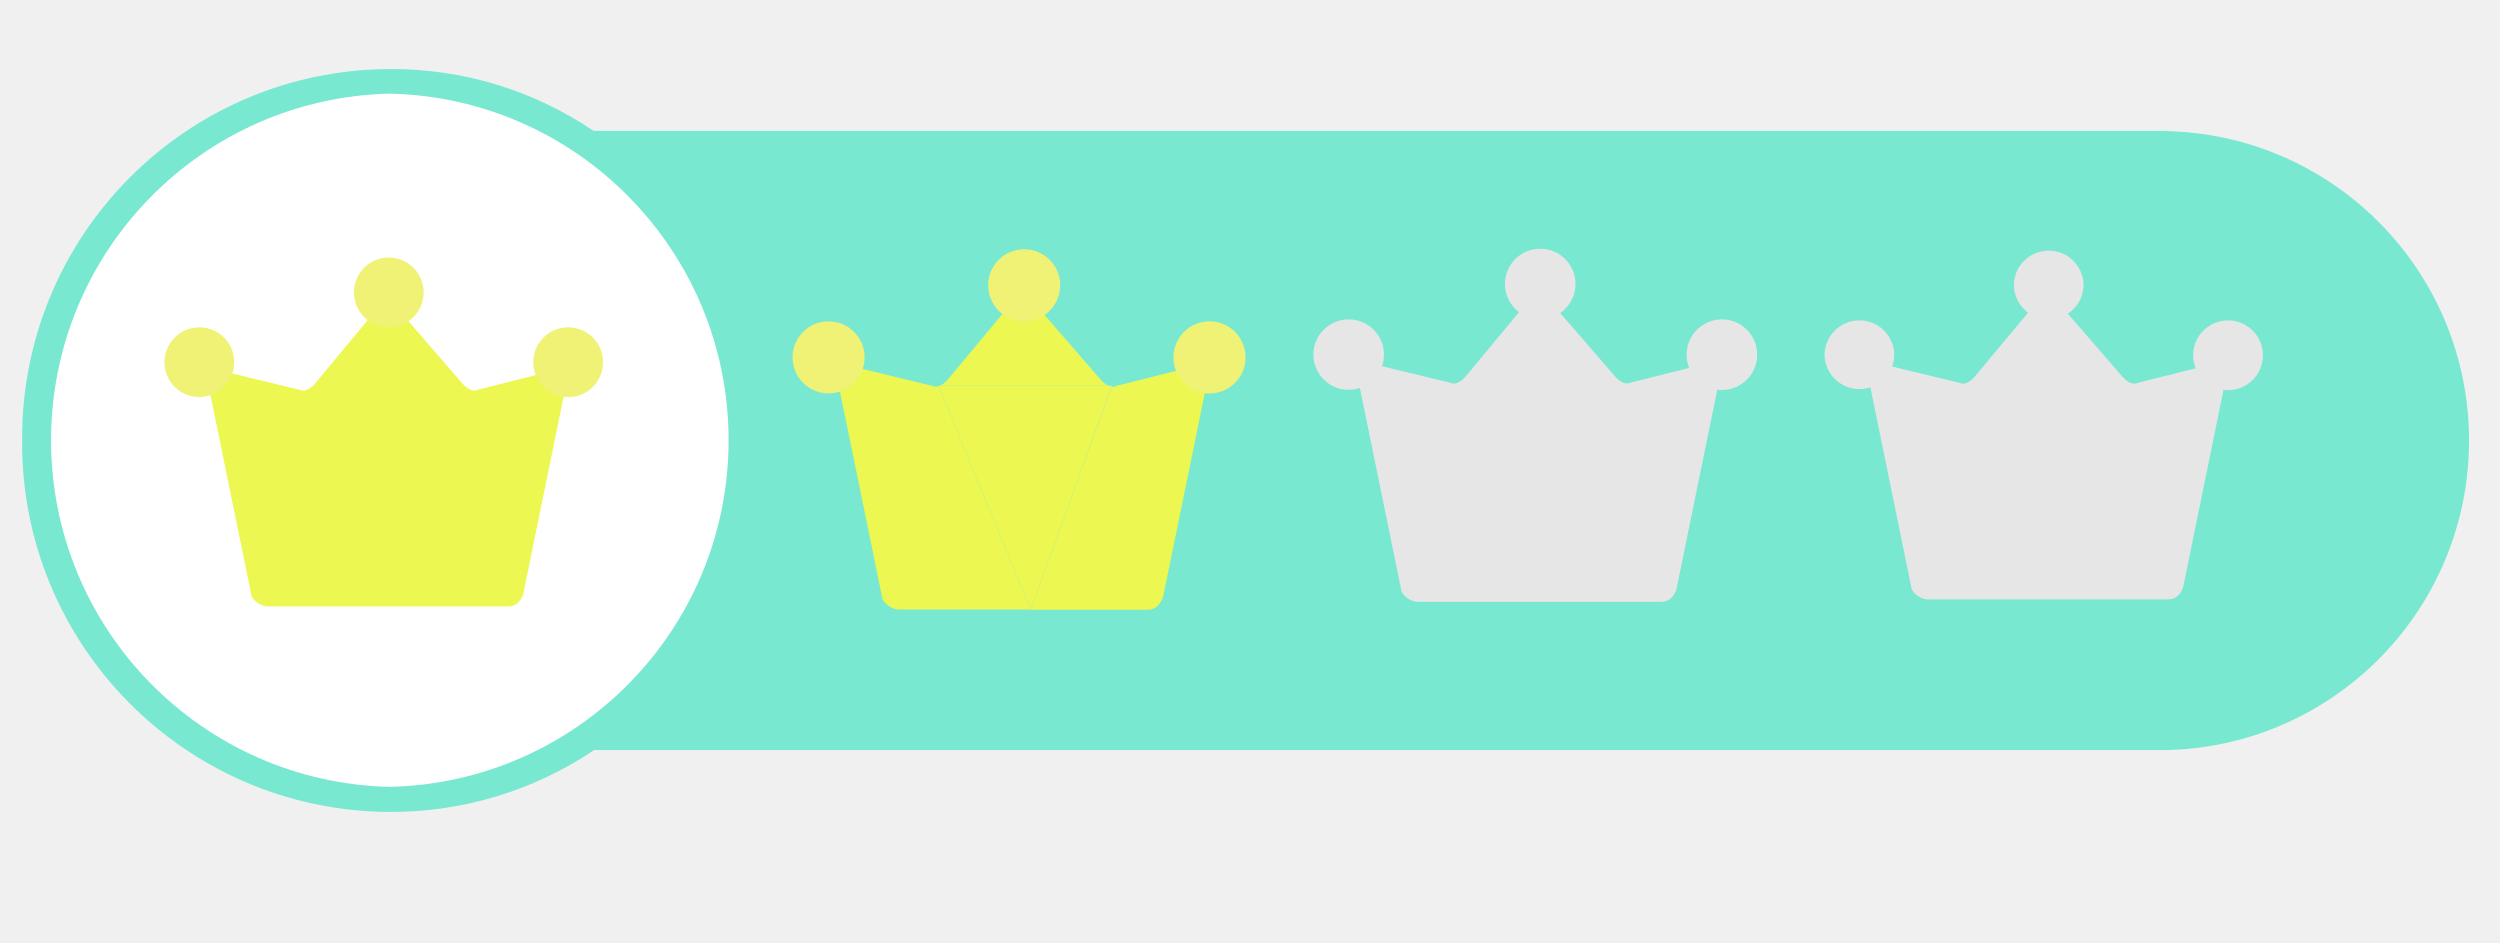
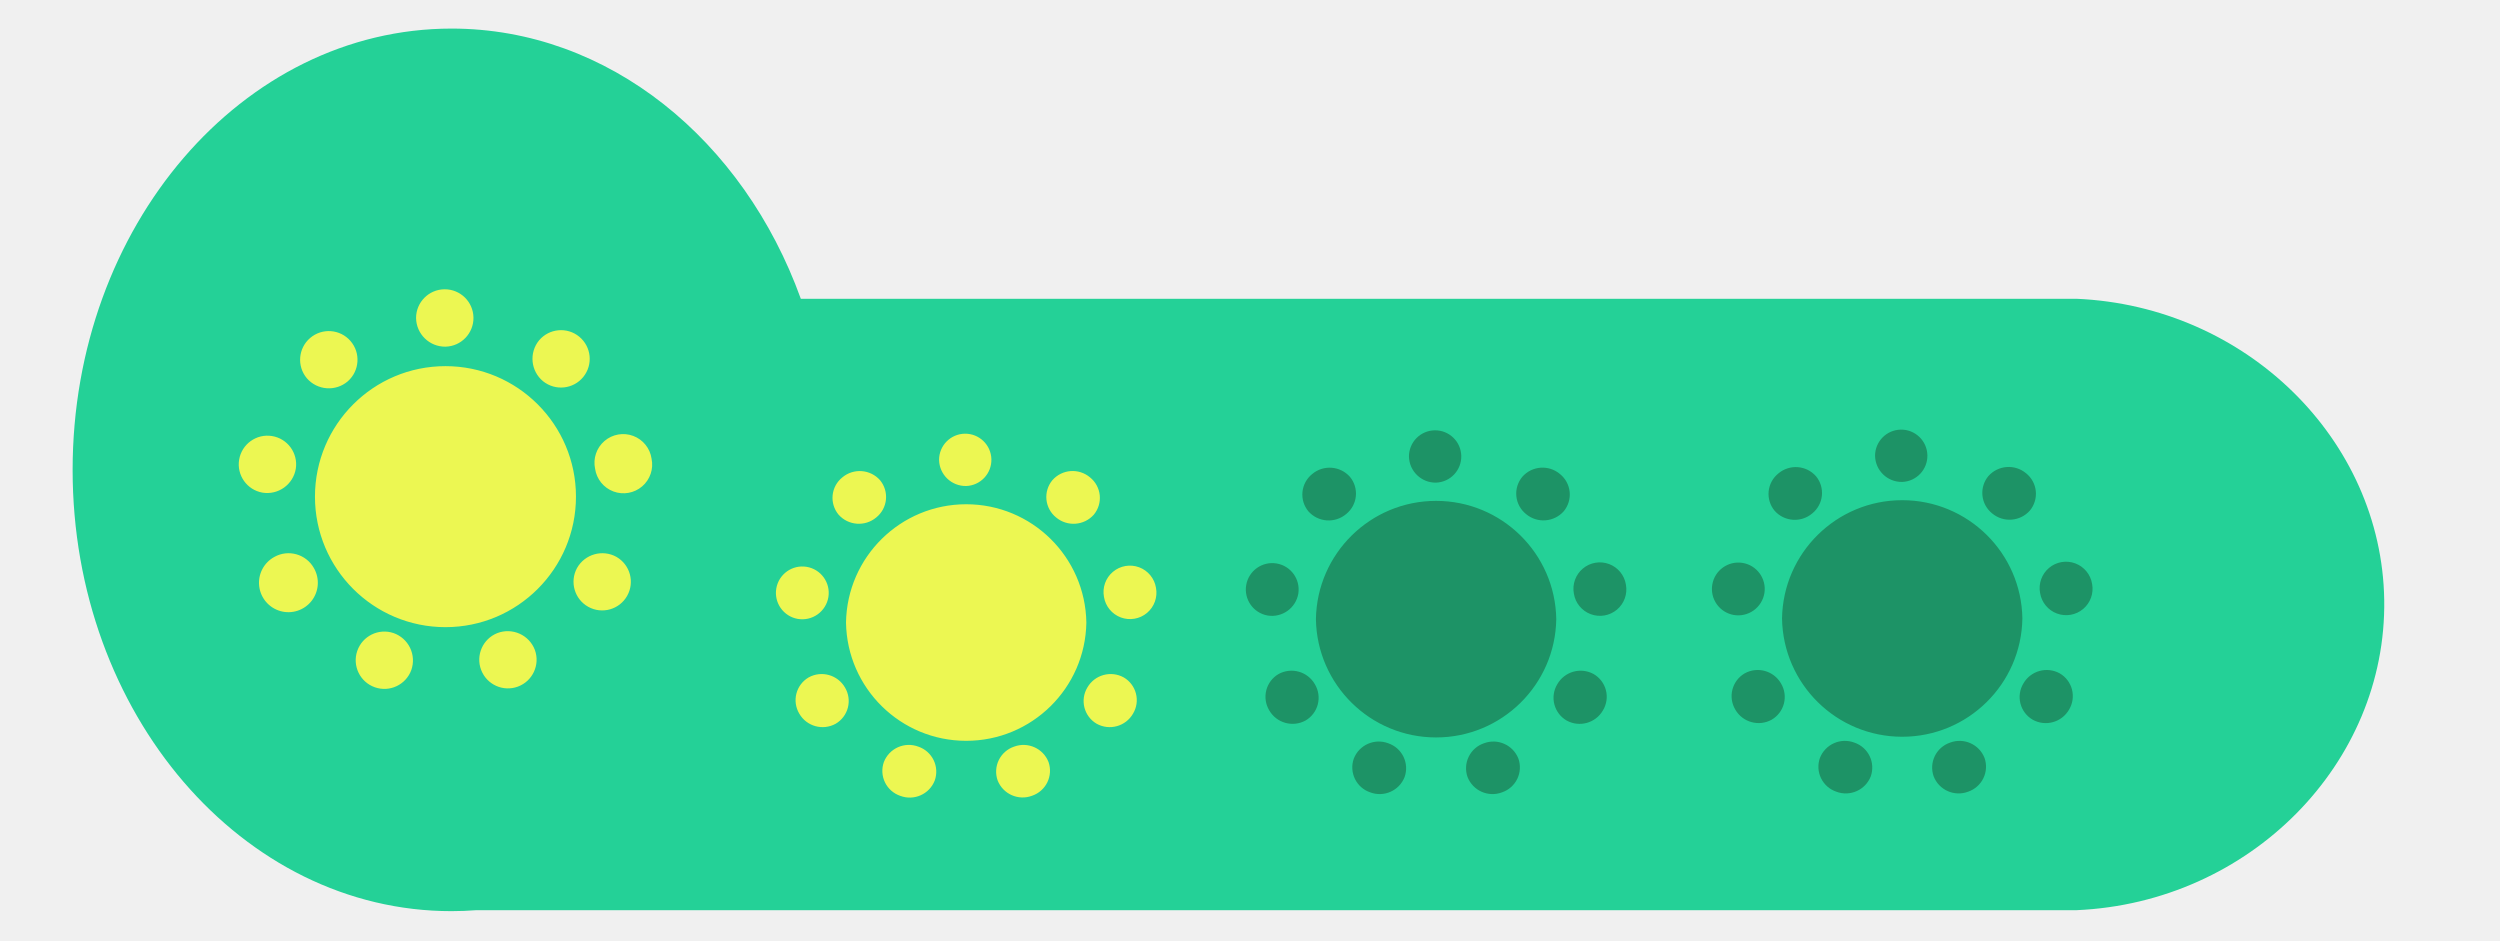
- <svg xmlns="http://www.w3.org/2000/svg" t="1717696599880" class="icon" viewBox="0 0 2717 1024" version="1.1" p-id="7701" width="530.664" height="200">
-   <path d="M352.777 278.336a46.542 46.542 0 0 1 3.578-35.711l8.928 4.923a37.319 37.319 0 0 0-4.431 16.969 34.431 34.431 0 0 0 1.477 10.963z m16.116-36.105l-8.042-6.335a56.422 56.422 0 0 1 6.761-6.761l6.565 7.91a31.739 31.739 0 0 0-5.284 5.284z" fill="#FFFFFF" p-id="7702" />
-   <path d="M2355.056 142.22h-1710.058a390.589 390.589 0 0 0-221.192-67.188A401.027 401.027 0 0 0 24.059 477.438v1.247a400.961 400.961 0 0 0 398.368 403.718h1.214a393.871 393.871 0 0 0 222.012-67.221h1709.402a336.432 336.432 0 0 0 0-672.667z" fill="#79E8D0" p-id="7703" />
-   <path d="M2031.72 415.895l45.952 224.671a22.188 22.188 0 0 0 16.214 10.831h262.581c8.14 0 13.523-5.416 16.247-13.523l45.952-224.704c2.691-5.416-2.691-13.523-10.831-16.247h-8.107L2323.841 415.895c-5.383 2.691-10.799 0-16.214-5.416l-70.405-81.236a16.411 16.411 0 0 0-21.63-2.691l-2.724 2.691-67.68 81.236c-5.416 5.416-10.831 8.107-16.214 5.416l-78.512-18.971a15.394 15.394 0 0 0-18.939 10.831z" fill="#E6E6E6" p-id="7704" />
-   <path d="M2226.555 272.428a37.877 37.877 0 0 0-37.91 37.877 37.91 37.91 0 0 0 75.787 0A37.877 37.877 0 0 0 2226.555 272.428zM2421.423 348.215a37.91 37.91 0 1 0 37.91 37.877 37.877 37.877 0 0 0-37.91-37.877zM2020.823 348.182a37.91 37.91 0 0 0-37.91 37.91 37.91 37.91 0 0 0 75.787 0 37.91 37.91 0 0 0-37.877-37.91zM1476.69 415.633l46.575 227.494a22.549 22.549 0 0 0 16.411 10.963h265.863c8.238 0 13.72-5.481 16.411-13.72l46.608-227.494c2.724-5.481-2.757-13.687-10.963-16.411h-8.238l-76.739 19.201c-5.481 2.724-10.963 0-16.411-5.481l-71.225-82.286a16.575 16.575 0 0 0-21.926-2.724l-2.724 2.724L1591.897 410.283c-5.481 5.481-10.963 8.206-16.411 5.481l-79.496-19.201a15.591 15.591 0 0 0-19.168 10.963z" fill="#E6E6E6" p-id="7705" />
-   <path d="M1673.953 270.327a38.37 38.37 0 0 0-38.402 38.37 38.37 38.37 0 0 0 76.739 0A38.402 38.402 0 0 0 1673.953 270.327zM1871.349 347.099a38.37 38.37 0 1 0 38.37 38.37 38.37 38.37 0 0 0-38.37-38.37zM1465.727 347.099a38.37 38.37 0 0 0-38.37 38.37 38.37 38.37 0 0 0 76.739 0 38.37 38.37 0 0 0-38.37-38.37z" fill="#E6E6E6" p-id="7706" />
-   <path d="M1197.008 413.565l-72.735-83.927a16.936 16.936 0 0 0-22.385-2.823l-2.79 2.823-69.912 83.927a26.455 26.455 0 0 1-7.779 5.645h183.38a26.455 26.455 0 0 1-7.779-5.645zM1300.498 399.583h-8.37l-78.348 19.694a9.847 9.847 0 0 1-5.777 0.985l-87.866 242.395H1247.259c8.403 0 13.982-5.613 16.772-13.982l47.56-232.187c2.921-5.711-2.691-14.081-11.094-16.904zM1012.381 419.178l-81.105-19.694a15.952 15.952 0 0 0-19.694 11.193v8.403l47.56 232.187a22.976 22.976 0 0 0 16.772 11.193h144.124l-99.912-242.887a9.847 9.847 0 0 1-7.746-0.394z" fill="#ECF752" p-id="7707" />
-   <path d="M1208.332 419.243h-3.545a12.768 12.768 0 0 0 3.282 0.919z" fill="#E6E6E6" p-id="7708" />
-   <path d="M1020.028 419.243l0.197 0.427a8.534 8.534 0 0 0 1.182-0.427z" fill="#ECF752" p-id="7709" />
-   <path d="M1204.787 419.243h-183.38a8.534 8.534 0 0 1-1.182 0.427l99.912 242.887L1207.872 420.129a12.768 12.768 0 0 1-3.085-0.886z" fill="#ECF752" p-id="7710" />
-   <path d="M1113.113 270.885a39.19 39.19 0 0 0-39.19 39.157 39.157 39.157 0 1 0 78.315 0 39.157 39.157 0 0 0-39.125-39.157zM1314.513 349.233a39.19 39.19 0 1 0 39.157 39.157 39.19 39.19 0 0 0-39.157-39.157zM900.488 349.233a39.157 39.157 0 0 0-39.157 39.157 39.157 39.157 0 1 0 78.315 0 39.157 39.157 0 0 0-39.157-39.157z" fill="#EFF275" p-id="7711" />
-   <path d="M423.674 101.75a376.804 376.804 0 0 1 0 753.41 376.804 376.804 0 0 1 0-753.41" fill="#FFFFFF" p-id="7712" />
-   <path d="M227.526 423.412l45.952 224.802a22.221 22.221 0 0 0 16.411 10.831h262.581c8.107 0 13.523-5.416 16.247-13.556l45.952-224.769c2.724-5.416-2.691-13.556-10.831-16.411h-8.107L520.009 423.412c-5.416 2.724-10.831 0-16.411-5.416L433.259 336.793a16.411 16.411 0 0 0-21.663-2.724l-2.724 2.724L341.355 418.029c-5.416 5.416-10.831 8.14-16.411 5.416l-78.446-18.939a15.394 15.394 0 0 0-18.971 10.831z" fill="#ECF752" p-id="7713" />
-   <path d="M422.526 279.878a37.91 37.91 0 0 0-37.91 37.91 37.91 37.91 0 1 0 75.82 0 37.943 37.943 0 0 0-37.91-37.91zM617.525 355.732a37.943 37.943 0 1 0 37.91 37.91 37.91 37.91 0 0 0-37.91-37.91zM216.629 355.732a37.91 37.91 0 0 0-37.91 37.91 37.91 37.91 0 1 0 75.82 0A37.91 37.91 0 0 0 216.629 355.732z" fill="#EFF275" p-id="7714" />
+ <svg xmlns="http://www.w3.org/2000/svg" t="1717696461389" class="icon" viewBox="0 0 2722 1024" version="1.1" p-id="4113" width="531.641" height="200">
+   <path d="M632.065 554.111a142.122 142.122 0 0 0-284.211 0 142.122 142.122 0 0 0 284.211 0zM489.976 390.917a31.247 31.247 0 1 0-32.035-31.247 31.641 31.641 0 0 0 32.035 31.247zM383.631 428.499a31.247 31.247 0 1 0-44.606-3.282 31.707 31.707 0 0 0 44.606 3.282zM327.045 523.652a31.247 31.247 0 1 0-36.302 26.258 31.641 31.641 0 0 0 36.302-26.258zM596.288 428.499a31.247 31.247 0 1 0-4.464-44.475 31.674 31.674 0 0 0 4.464 44.475zM714.384 512.788a31.247 31.247 0 1 0-61.51 10.864 31.247 31.247 0 1 0 61.51-10.864zM676.146 619.757a31.608 31.608 0 0 0-43.063 12.112 31.247 31.247 0 1 0 43.063-12.112zM303.642 619.757a32.035 32.035 0 1 0 43.063 12.112 31.608 31.608 0 0 0-43.063-12.112zM546.529 702.404a31.247 31.247 0 1 0 40.766 18.381 31.608 31.608 0 0 0-40.766-18.381zM433.259 702.404a31.247 31.247 0 1 0 19.694 40.372 31.608 31.608 0 0 0-19.694-40.372z" fill="#187F58" p-id="4114" />
+   <path d="M1187.752 685.697a130.864 130.864 0 0 0-261.695 0 130.864 130.864 0 0 0 261.695 0zM906.889 657.962a28.753 28.753 0 1 0-33.446 23.764 28.851 28.851 0 0 0 33.446-23.764zM959.011 571.278a28.588 28.588 0 0 0 4.103-40.536 29.311 29.311 0 0 0-41.061-3.053 28.556 28.556 0 0 0-4.103 40.536 29.311 29.311 0 0 0 41.061 3.053zM1056.888 537.044a28.457 28.457 0 1 0-29.54-28.457 28.982 28.982 0 0 0 29.54 28.457zM1154.831 571.278a29.311 29.311 0 0 0 41.061-3.053 28.588 28.588 0 0 0-4.103-40.536 29.54 29.54 0 0 0-41.061 3.053 28.588 28.588 0 0 0 4.103 40.536zM1263.671 648.083a28.753 28.753 0 1 0-56.652 9.847 28.753 28.753 0 1 0 56.652-9.847zM1228.485 745.5a29.278 29.278 0 0 0-39.65 11.028 28.621 28.621 0 0 0 10.175 39.387 29.278 29.278 0 0 0 39.617-11.028 28.621 28.621 0 0 0-10.142-39.387zM885.324 745.5a28.687 28.687 0 0 0-10.175 39.387 29.343 29.343 0 0 0 39.683 11.028 28.687 28.687 0 0 0 10.175-39.387 29.311 29.311 0 0 0-39.683-11.028zM1109.011 820.861a28.753 28.753 0 0 0-17.888 36.696 29.245 29.245 0 0 0 37.582 16.74 28.72 28.72 0 0 0 17.856-36.696 29.212 29.212 0 0 0-37.549-16.74zM1004.832 820.861a29.212 29.212 0 0 0-37.549 16.74 28.687 28.687 0 0 0 17.856 36.696 29.179 29.179 0 0 0 37.549-16.74 28.72 28.72 0 0 0-17.856-36.696z" fill="#187F58" p-id="4115" />
+   <path d="M2595.941 653.17c-2.691-174.288-150.163-319.889-335.119-327.865H871.933c-62.363-172.844-209.244-294.189-380.348-294.189-227.822 0.131-412.515 215.218-412.515 480.523s184.693 480.425 412.515 480.425c9.092 0 18.118-0.394 27.046-1.05H2260.822c188.829-8.206 337.843-159.813 335.119-337.843z" fill="#24D197" p-id="4116" />
+   <path d="M2201.971 673.389a130.864 130.864 0 0 0-261.695 0 130.864 130.864 0 0 0 261.695 0zM1921.108 645.654a28.753 28.753 0 1 0-33.446 23.928 28.884 28.884 0 0 0 33.446-23.928zM1973.23 558.969a28.621 28.621 0 0 0 4.103-40.372 29.343 29.343 0 0 0-41.094-3.053 28.556 28.556 0 0 0-4.07 40.536 29.343 29.343 0 0 0 41.061 2.888zM2071.107 524.735a28.49 28.49 0 1 0-29.54-28.457 28.982 28.982 0 0 0 29.54 28.457zM2169.017 558.969a29.54 29.54 0 0 0 41.094-3.053A28.588 28.588 0 0 0 2206.008 515.315a29.54 29.54 0 0 0-41.061 3.053 28.621 28.621 0 0 0 4.07 40.602zM2277.89 635.774a28.753 28.753 0 1 0-56.652 9.847 28.753 28.753 0 1 0 56.652-9.847zM1899.543 733.192a28.687 28.687 0 0 0-10.175 39.387 29.311 29.311 0 0 0 39.683 10.996 28.621 28.621 0 0 0 10.142-39.387 29.278 29.278 0 0 0-39.65-10.996zM2123.229 808.552a28.72 28.72 0 0 0-17.888 36.696 29.212 29.212 0 0 0 37.582 16.74 28.753 28.753 0 0 0 17.856-36.696 29.212 29.212 0 0 0-37.549-16.74zM2242.704 733.192a29.311 29.311 0 0 0-39.683 11.028 28.588 28.588 0 0 0 10.142 39.387 29.245 29.245 0 0 0 39.65-10.996 28.621 28.621 0 0 0-10.109-39.42zM2019.05 808.552a29.212 29.212 0 0 0-37.549 16.74 28.687 28.687 0 0 0 17.856 36.696 29.179 29.179 0 0 0 37.549-16.74 28.72 28.72 0 0 0-17.856-36.696z" fill="#1D9366" p-id="4117" />
+   <path d="M627.109 540.753a142.089 142.089 0 0 0-284.178 0 142.089 142.089 0 1 0 284.178 0zM485.02 377.46a31.247 31.247 0 1 0-32.002-31.247 31.641 31.641 0 0 0 32.002 31.247zM378.707 415.14a31.247 31.247 0 1 0-44.606-3.282 31.674 31.674 0 0 0 44.606 3.282zM322.088 510.293a31.247 31.247 0 1 0-36.302 26.094 31.641 31.641 0 0 0 36.302-26.094zM591.332 415.14a31.247 31.247 0 1 0-4.431-44.507 31.674 31.674 0 0 0 4.431 44.507zM709.428 499.429a31.247 31.247 0 1 0-61.51 10.864 31.247 31.247 0 1 0 61.51-10.864zM671.321 606.398a31.641 31.641 0 0 0-43.063 12.079 31.214 31.214 0 1 0 43.03-12.079zM298.686 606.398a32.035 32.035 0 1 0 43.063 12.079A31.641 31.641 0 0 0 298.686 606.398zM541.573 689.275a31.214 31.214 0 1 0 40.799 18.381A31.608 31.608 0 0 0 541.573 689.275zM428.434 689.275a31.214 31.214 0 1 0 19.398 40.273 31.543 31.543 0 0 0-19.398-40.273z" fill="#ECF752" p-id="4118" />
+   <path d="M1694.468 674.144a130.864 130.864 0 0 0-261.695 0 130.864 130.864 0 0 0 261.695 0zM1413.604 646.376a28.753 28.753 0 1 0-33.446 23.796 29.146 29.146 0 0 0 33.446-23.796zM1465.727 559.691a28.588 28.588 0 0 0 4.07-40.536 29.54 29.54 0 0 0-41.061-3.053A28.654 28.654 0 0 0 1424.502 556.672a29.54 29.54 0 0 0 41.225 3.02zM1563.604 525.49a28.49 28.49 0 1 0-29.54-28.457 29.015 29.015 0 0 0 29.54 28.457zM1661.514 559.691a29.54 29.54 0 0 0 41.094-3.02 28.588 28.588 0 0 0-4.103-40.536 29.311 29.311 0 0 0-41.061 3.053 28.556 28.556 0 0 0 4.07 40.503zM1770.288 636.496a28.753 28.753 0 1 0-56.652 9.847 28.753 28.753 0 1 0 56.652-9.847zM1735.168 733.914a29.311 29.311 0 0 0-39.65 11.16 28.621 28.621 0 0 0 10.142 39.387 29.311 29.311 0 0 0 39.65-11.028 28.588 28.588 0 0 0-10.142-39.518zM1615.726 809.274a28.72 28.72 0 0 0-17.888 36.696 29.212 29.212 0 0 0 37.549 16.74 28.687 28.687 0 0 0 17.856-36.696 29.212 29.212 0 0 0-37.516-16.74zM1511.514 809.274a29.179 29.179 0 0 0-37.516 16.74 28.687 28.687 0 0 0 17.856 36.696 29.179 29.179 0 0 0 37.516-16.74 28.72 28.72 0 0 0-17.856-36.696zM1392.04 733.914a28.654 28.654 0 0 0-10.175 39.387 29.343 29.343 0 0 0 39.683 11.16 28.654 28.654 0 0 0 10.142-39.387 29.311 29.311 0 0 0-39.65-11.16z" fill="#1D9366" p-id="4119" />
+   <path d="M1182.829 677.82a130.864 130.864 0 0 0-261.695 0 130.864 130.864 0 0 0 261.695 0zM901.966 650.052a28.753 28.753 0 1 0-33.446 23.796 28.851 28.851 0 0 0 33.446-23.796zM954.088 563.4a28.654 28.654 0 0 0 4.103-40.569 29.54 29.54 0 0 0-41.094-3.02 28.556 28.556 0 0 0-4.07 40.536 29.54 29.54 0 0 0 41.061 3.053zM1051.998 529.166a28.49 28.49 0 1 0-29.54-28.457 28.982 28.982 0 0 0 29.54 28.457zM1149.875 563.4a29.54 29.54 0 0 0 41.094-3.053 28.588 28.588 0 0 0-4.103-40.536 29.343 29.343 0 0 0-41.061 3.053 28.621 28.621 0 0 0 4.07 40.536zM1258.649 640.041a28.753 28.753 0 1 0-56.652 9.847 28.753 28.753 0 1 0 56.652-9.847zM1223.562 737.59a29.343 29.343 0 0 0-39.683 11.028 28.621 28.621 0 0 0 10.142 39.387 29.278 29.278 0 0 0 39.65-11.028 28.621 28.621 0 0 0-10.109-39.387zM880.401 737.59a28.687 28.687 0 0 0-10.175 39.387 29.311 29.311 0 0 0 39.683 11.028 28.654 28.654 0 0 0 10.142-39.387 29.311 29.311 0 0 0-39.65-11.028zM1104.087 812.951a28.72 28.72 0 0 0-17.888 36.696 29.212 29.212 0 0 0 37.582 16.74 28.753 28.753 0 0 0 17.856-36.696 29.278 29.278 0 0 0-37.549-16.74zM999.908 812.951a29.212 29.212 0 0 0-37.549 16.74 28.687 28.687 0 0 0 17.856 36.827 29.179 29.179 0 0 0 37.549-16.74 28.753 28.753 0 0 0-17.856-36.827z" fill="#ECF752" p-id="4120" />
</svg>
